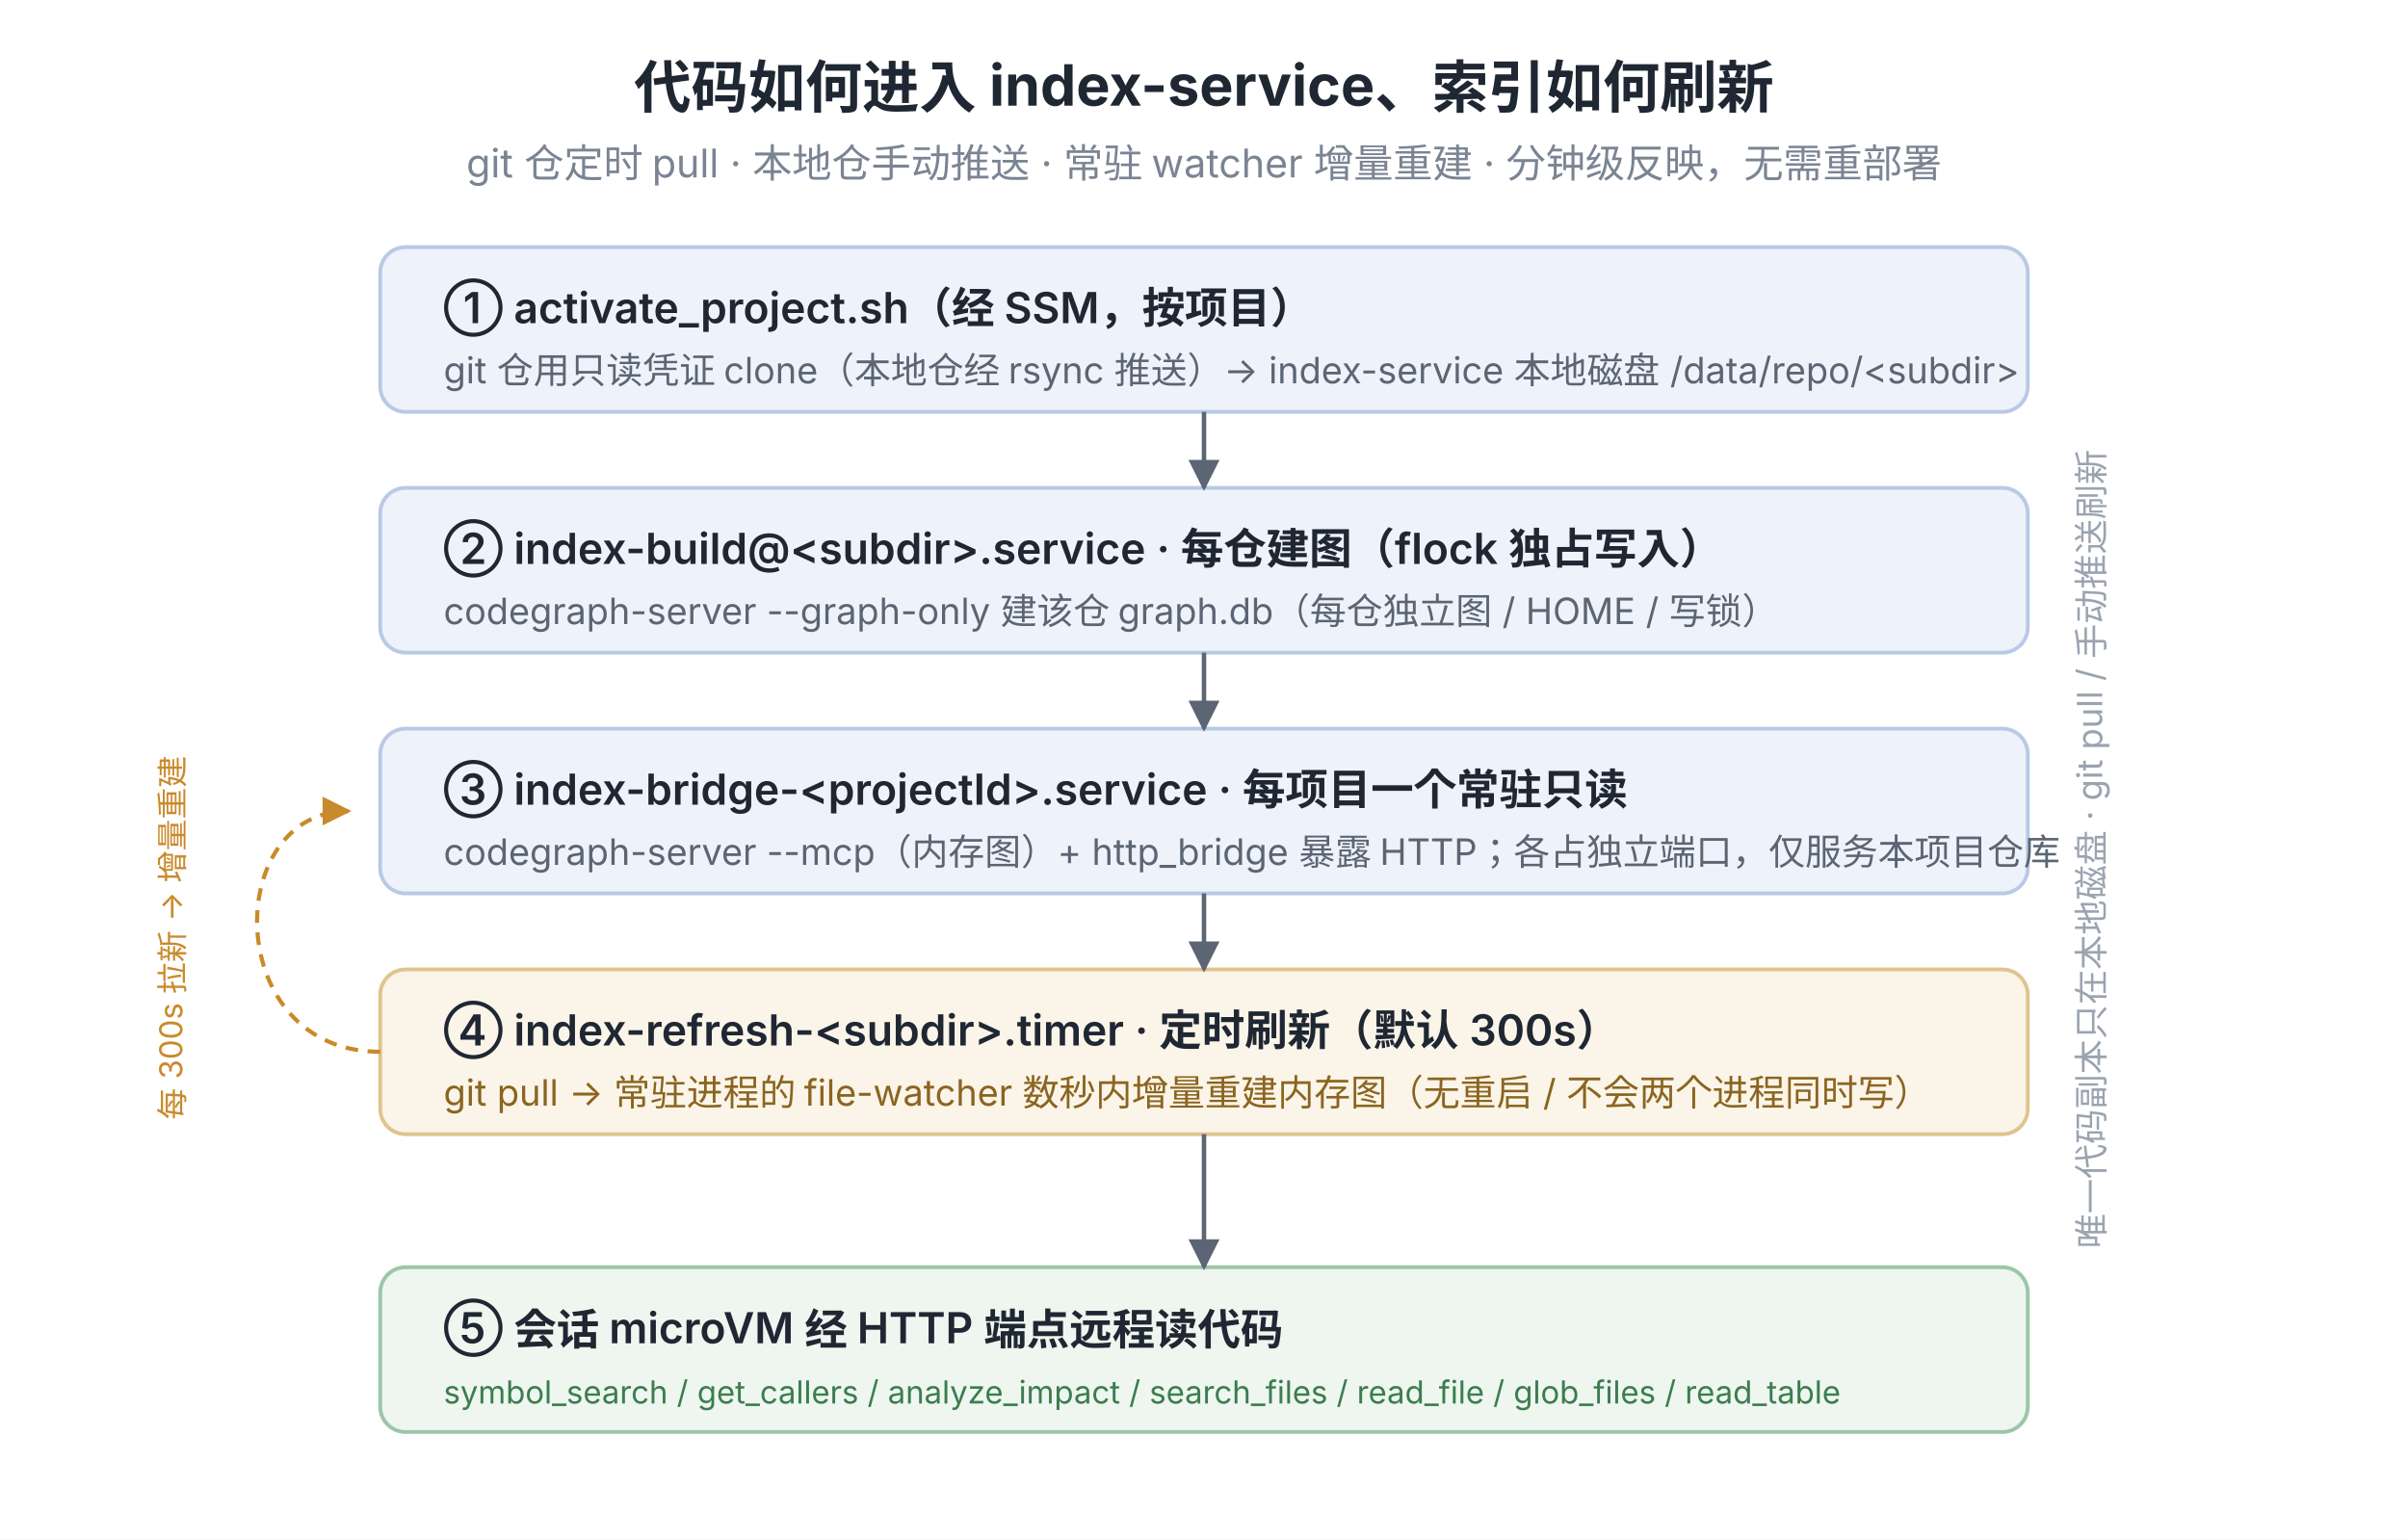
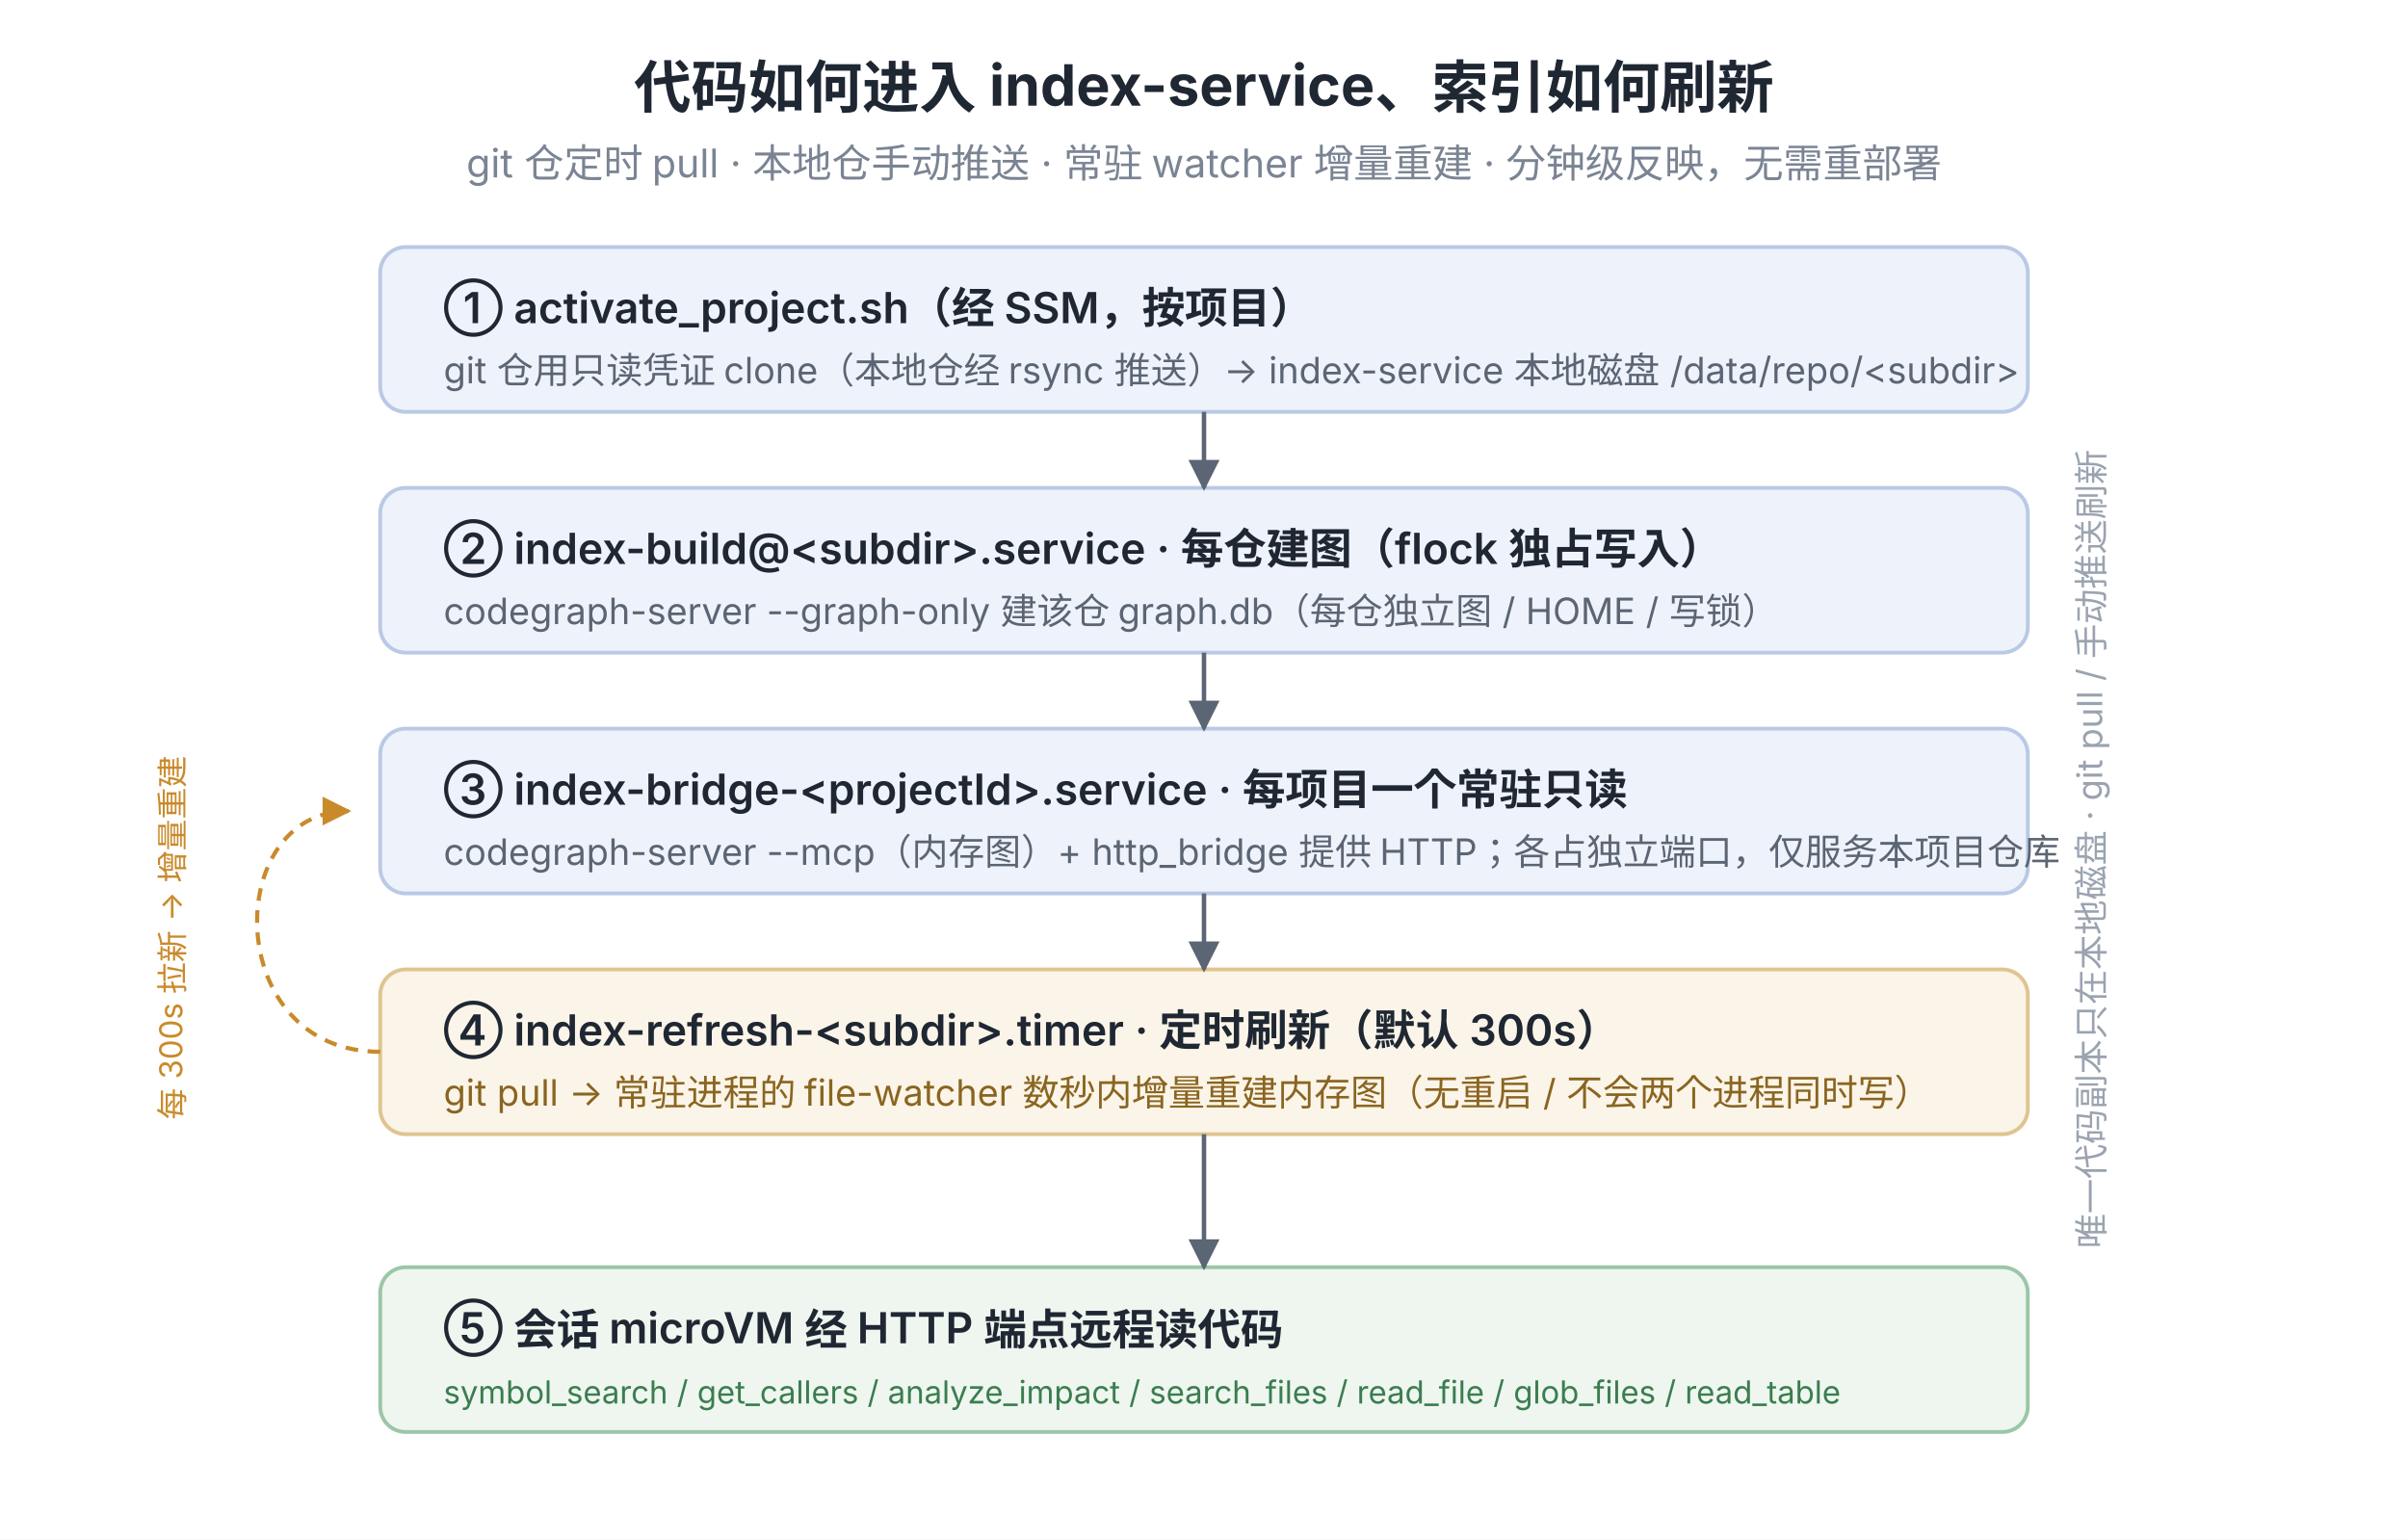
<svg xmlns="http://www.w3.org/2000/svg" width="760" height="486" viewBox="0 0 760 486" font-family="-apple-system, BlinkMacSystemFont, 'Segoe UI', 'PingFang SC', 'Microsoft YaHei', sans-serif">
  <defs>
    <marker id="arrow" viewBox="0 0 10 10" refX="9" refY="5" markerWidth="7" markerHeight="7" orient="auto-start-reverse">
      <path d="M0,0 L10,5 L0,10 z" fill="#5b6573" />
    </marker>
    <marker id="arrowloop" viewBox="0 0 10 10" refX="9" refY="5" markerWidth="7" markerHeight="7" orient="auto-start-reverse">
      <path d="M0,0 L10,5 L0,10 z" fill="#c98a2b" />
    </marker>
  </defs>
  <rect x="0" y="0" width="760" height="486" fill="#ffffff" />
  <text x="380" y="34" text-anchor="middle" font-size="18" font-weight="700" fill="#1f2733">代码如何进入 index-service、索引如何刷新</text>
  <text x="380" y="56" text-anchor="middle" font-size="12.5" fill="#7a8493">git 仓定时 pull · 本地仓手动推送 · 常驻 watcher 增量重建 · 分钟级反映，无需重部署</text>
  <rect x="120" y="78" width="520" height="52" rx="8" fill="#eef3fb" stroke="#b9c9e6" stroke-width="1.2" />
  <text x="140" y="102" font-size="13.5" font-weight="600" fill="#1f2733">① activate_project.sh（经 SSM，按项目）</text>
  <text x="140" y="121" font-size="11.5" fill="#5b6573">git 仓用只读凭证 clone（本地仓经 rsync 推送）→ index-service 本地磁盘 /data/repo/&lt;subdir&gt;</text>
  <rect x="120" y="154" width="520" height="52" rx="8" fill="#eef3fb" stroke="#b9c9e6" stroke-width="1.2" />
  <text x="140" y="178" font-size="13.5" font-weight="600" fill="#1f2733">② index-build@&lt;subdir&gt;.service · 每仓建图（flock 独占写入）</text>
  <text x="140" y="197" font-size="11.5" fill="#5b6573">codegraph-server --graph-only 建该仓 graph.db（每仓独立图 / HOME / 写锁）</text>
  <rect x="120" y="230" width="520" height="52" rx="8" fill="#eef3fb" stroke="#b9c9e6" stroke-width="1.2" />
  <text x="140" y="254" font-size="13.5" font-weight="600" fill="#1f2733">③ index-bridge-&lt;projectId&gt;.service · 每项目一个常驻只读</text>
-   <text x="140" y="273" font-size="11.5" fill="#5b6573">codegraph-server --mcp（内存图）+ http_bridge 暴露 HTTP；各占独立端口，仅服务本项目仓库</text>
+   <text x="140" y="273" font-size="11.5" fill="#5b6573">codegraph-server --mcp（内存图）+ http_bridge 提供 HTTP；各占独立端口，仅服务本项目仓库</text>
  <rect x="120" y="306" width="520" height="52" rx="8" fill="#fbf4e8" stroke="#e0c48f" stroke-width="1.2" />
  <text x="140" y="330" font-size="13.5" font-weight="600" fill="#1f2733">④ index-refresh-&lt;subdir&gt;.timer · 定时刷新（默认 300s）</text>
  <text x="140" y="349" font-size="11.5" fill="#8a6520">git pull → 常驻进程的 file-watcher 数秒内增量重建内存图（无重启 / 不会两个进程同时写）</text>
  <rect x="120" y="400" width="520" height="52" rx="8" fill="#eef6ef" stroke="#9cc6a8" stroke-width="1.2" />
  <text x="140" y="424" font-size="13.5" font-weight="600" fill="#1f2733">⑤ 会话 microVM 经 HTTP 端点远程读代码</text>
  <text x="140" y="443" font-size="10" fill="#3b7d4f">symbol_search / get_callers / analyze_impact / search_files / read_file / glob_files / read_table</text>
  <line x1="380" y1="130" x2="380" y2="154" stroke="#5b6573" stroke-width="1.4" marker-end="url(#arrow)" />
  <line x1="380" y1="206" x2="380" y2="230" stroke="#5b6573" stroke-width="1.4" marker-end="url(#arrow)" />
  <line x1="380" y1="282" x2="380" y2="306" stroke="#5b6573" stroke-width="1.4" marker-end="url(#arrow)" />
  <line x1="380" y1="358" x2="380" y2="400" stroke="#5b6573" stroke-width="1.4" marker-end="url(#arrow)" />
  <path d="M120,332 C70,332 70,256 110,256" fill="none" stroke="#c98a2b" stroke-width="1.3" stroke-dasharray="4 3" marker-end="url(#arrowloop)" />
  <text x="58" y="296" text-anchor="middle" font-size="10" fill="#c98a2b" transform="rotate(-90 58 296)">每 300s 拉新 → 增量重建</text>
  <text x="664" y="268" text-anchor="middle" font-size="11" fill="#9aa3b0" transform="rotate(-90 664 268)">唯一代码副本只在本地磁盘 · git pull / 手动推送刷新</text>
</svg>
